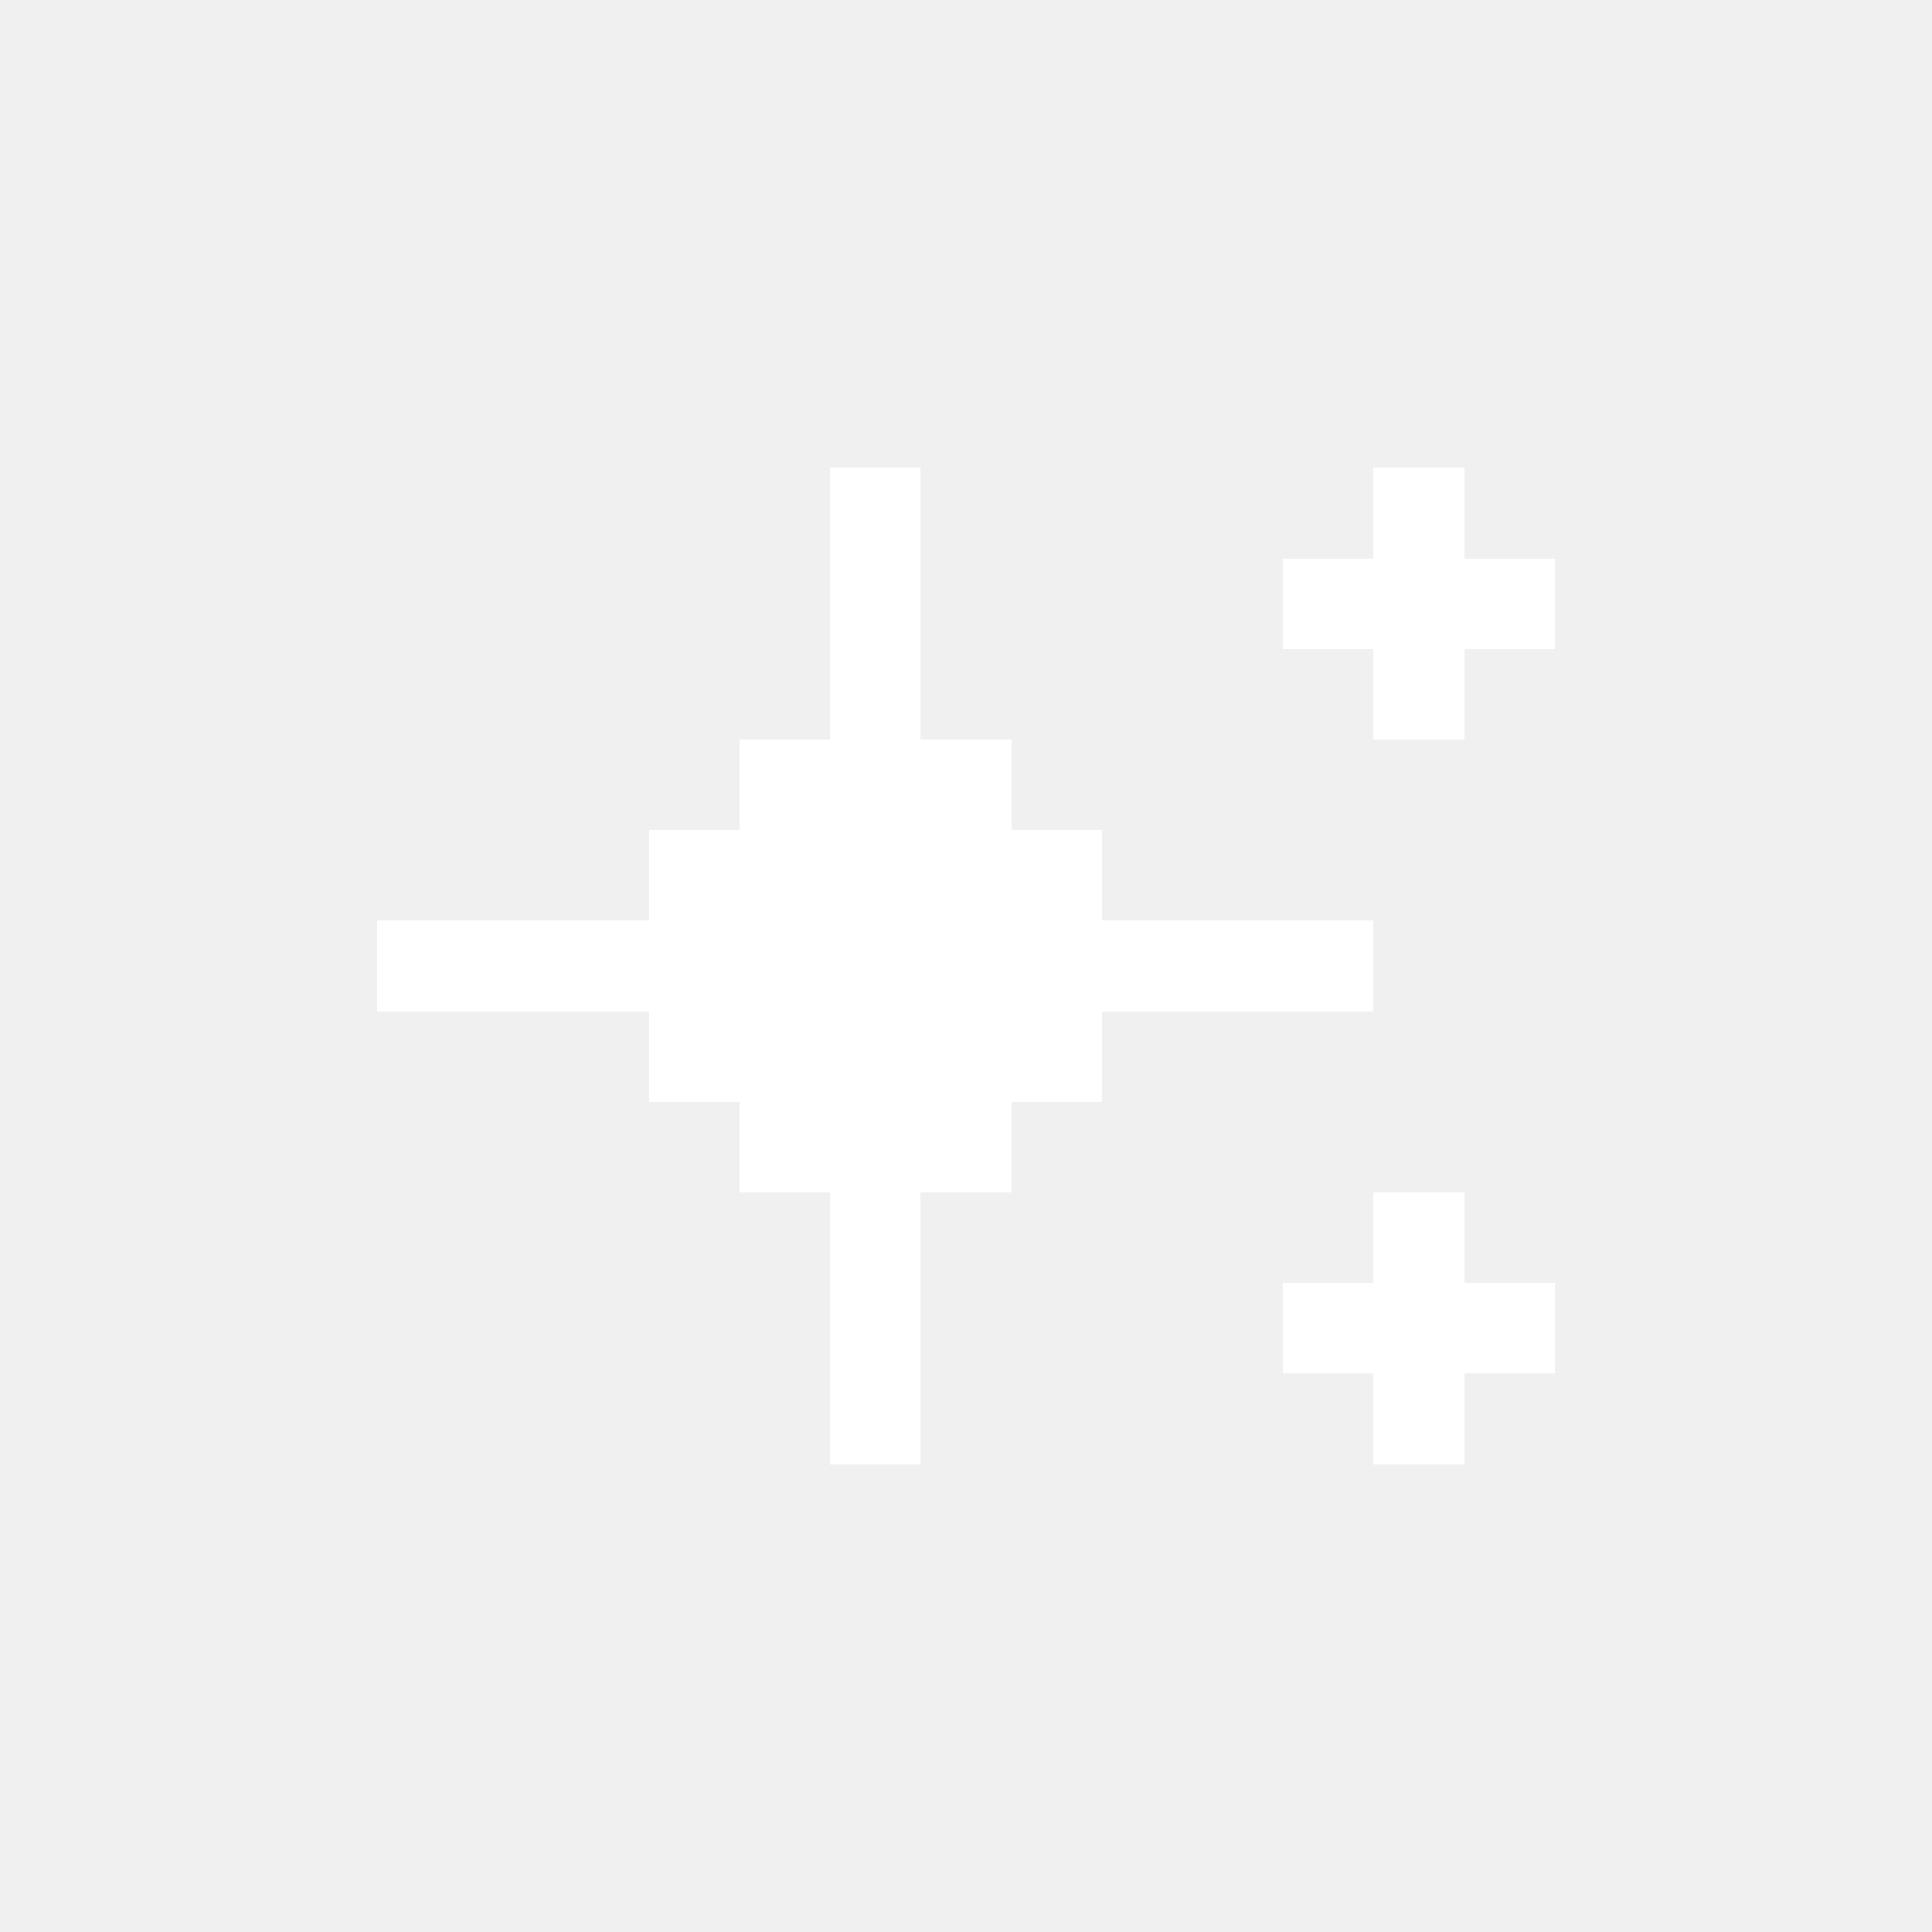
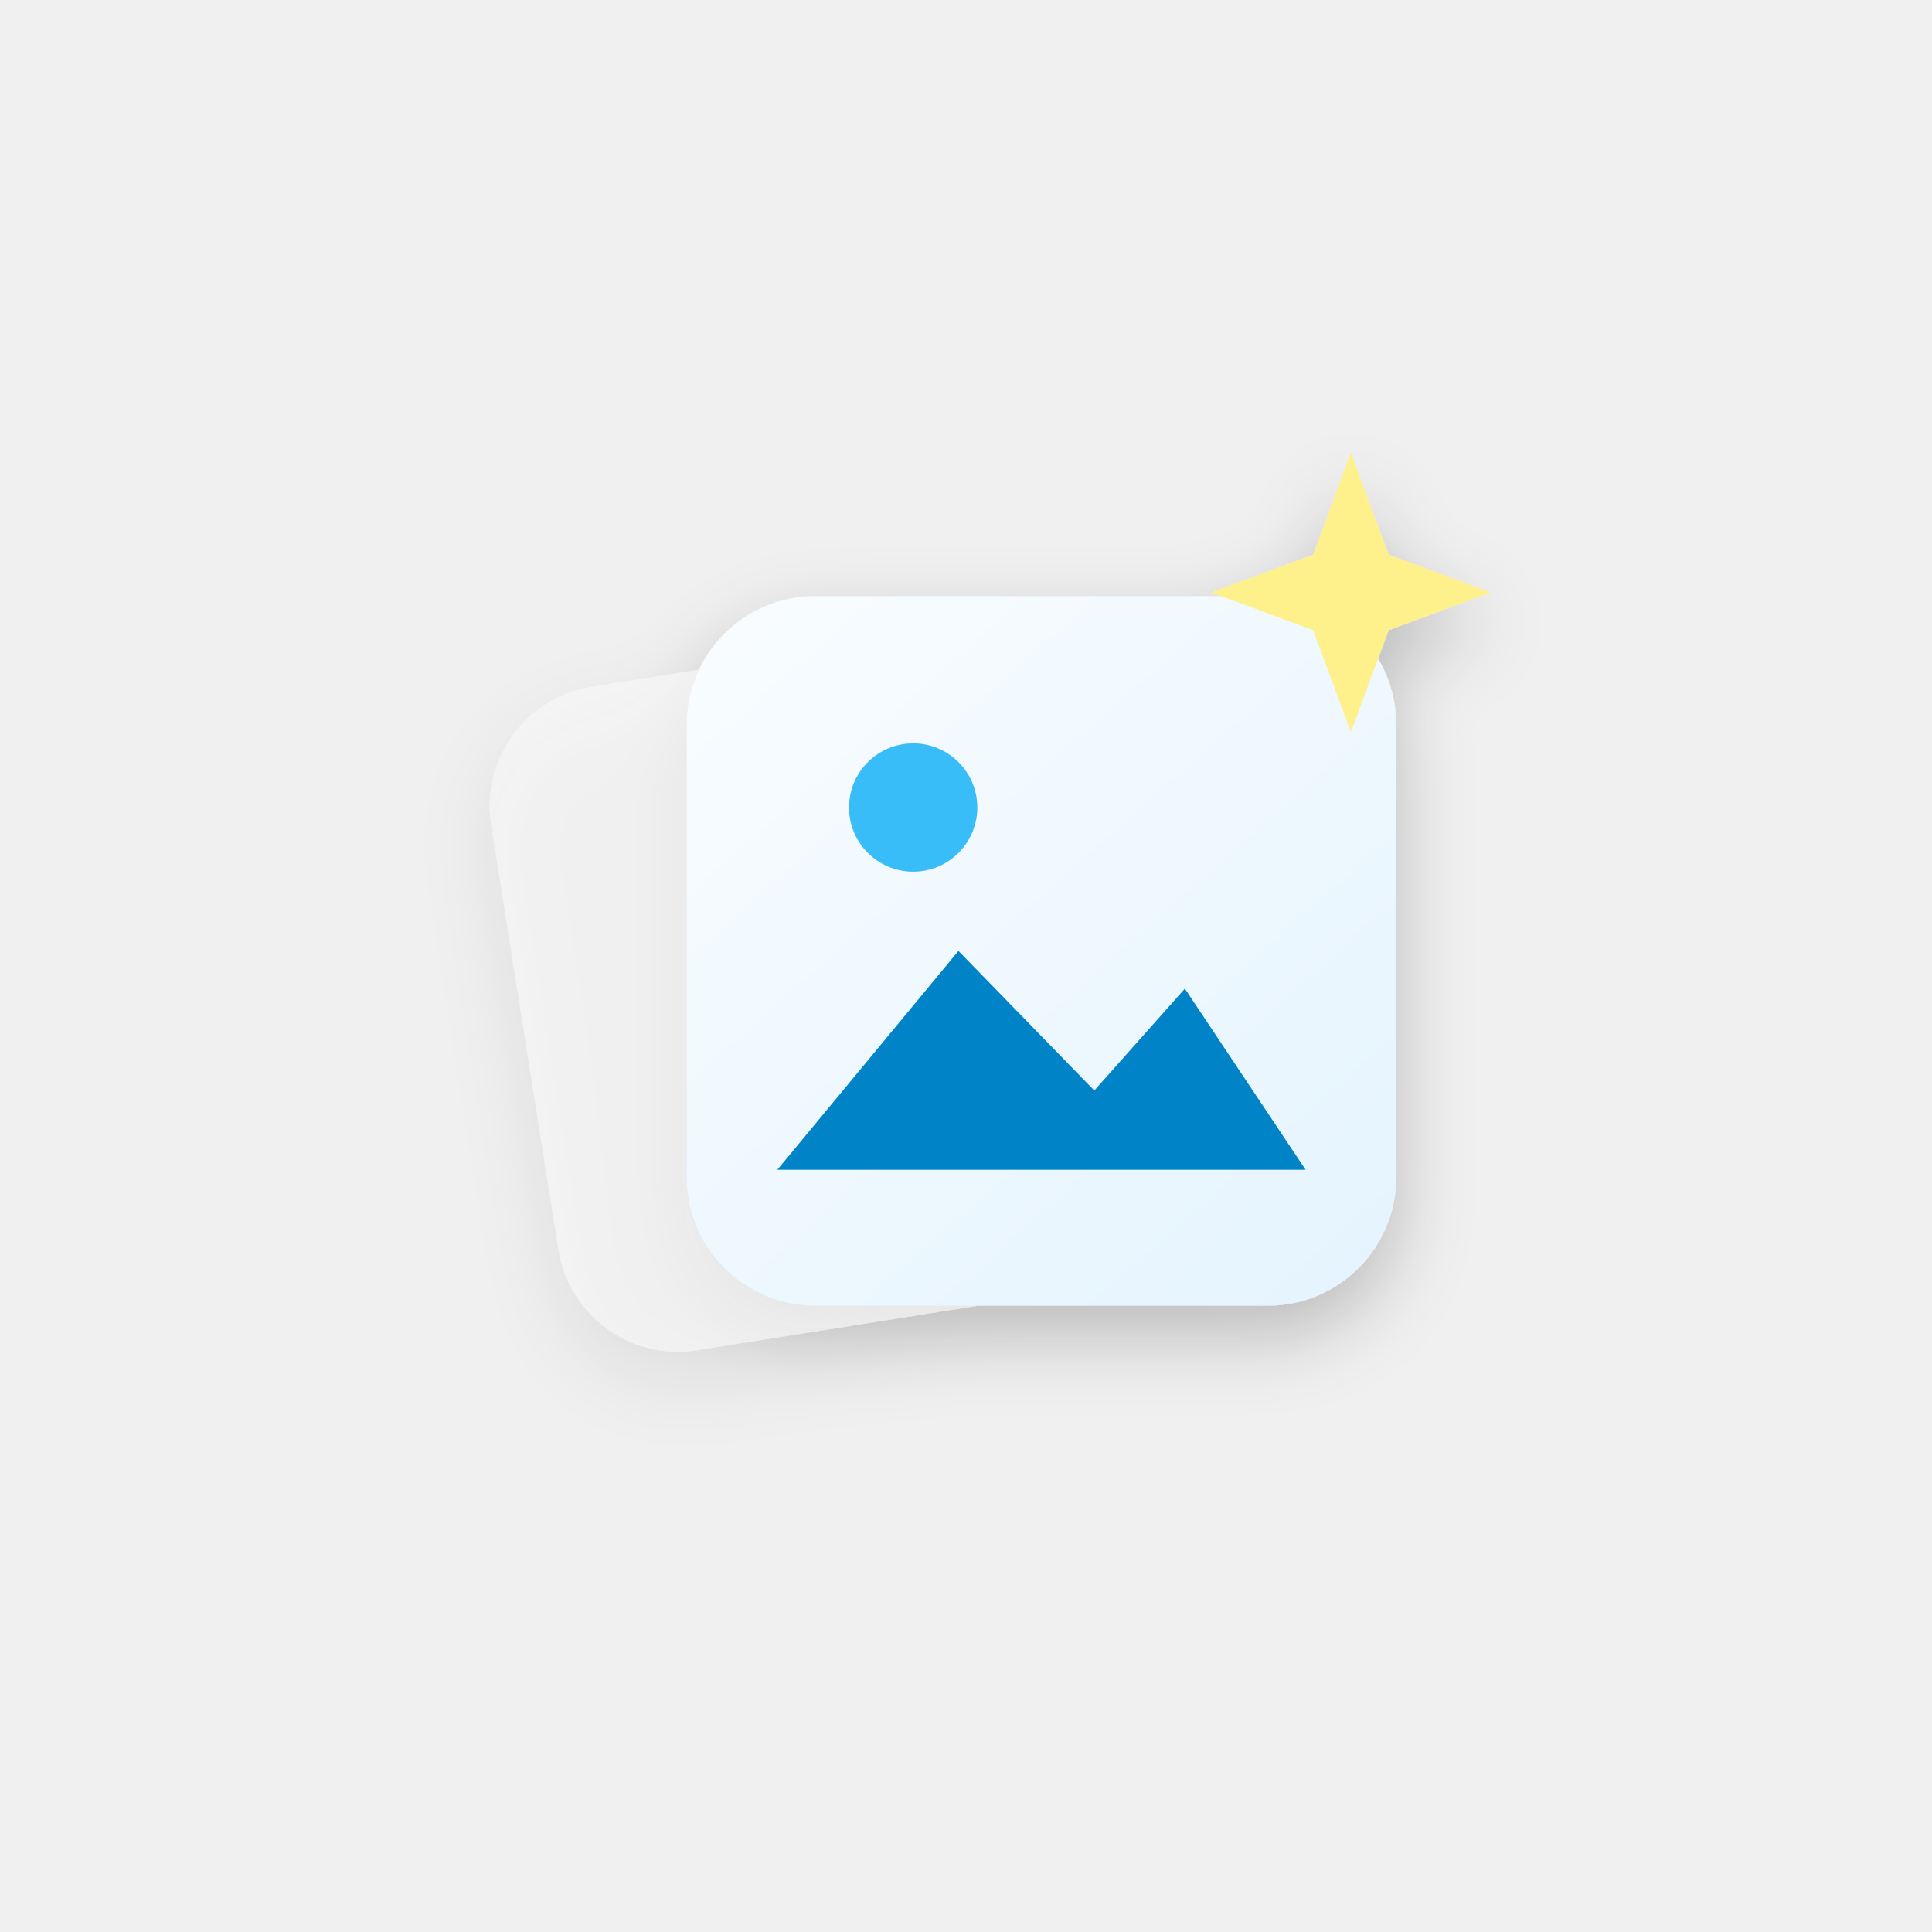
- <svg xmlns="http://www.w3.org/2000/svg" viewBox="0 0 1024 1024" shape-rendering="crispEdges">
-   <path fill="#FFFFFF" d="M440 248h48v144h-48zM392 392h144v48h-144zM344 440h240v48h-240zM200 488h528v48h-528zM344 536h240v48h-240zM392 584h144v48h-144zM440 632h48v144h-48zM728 248h48v48h-48zM680 296h144v48h-144zM728 344h48v48h-48zM728 632h48v48h-48zM680 680h144v48h-144zM728 728h48v48h-48z" />
+ <svg xmlns="http://www.w3.org/2000/svg" viewBox="0 0 1024 1024" width="1024" height="1024">
+   <defs>
+     <filter id="sh" x="-20%" y="-20%" width="140%" height="140%">
+       <feDropShadow dx="0" dy="16" stdDeviation="20" flood-color="#000000" flood-opacity="0.22" />
+     </filter>
+     <linearGradient id="fg" x1="256" y1="220" x2="768" y2="800" gradientUnits="userSpaceOnUse">
+       <stop offset="0%" stop-color="#FFFFFF" />
+       <stop offset="100%" stop-color="#E0F2FE" />
+     </linearGradient>
+   </defs>
+   <g filter="url(#sh)">
+     <rect x="276" y="344" width="356" height="356" rx="64" transform="rotate(-9 454 522)" fill="#FFFFFF" fill-opacity="0.34" />
+     <rect x="364" y="316" width="376" height="376" rx="68" fill="url(#fg)" />
+     <path d="M 412 620 L 508 504 L 580 578 L 628 524 L 692 620 Z" fill="#0284C7" />
+     <circle cx="484" cy="428" r="34" fill="#38BDF8" />
+     <path d="M 716 240 L 736 294 L 790 314 L 736 334 L 716 388 L 696 334 L 642 314 L 696 294 Z" fill="#FEF08A" />
+   </g>
</svg>
